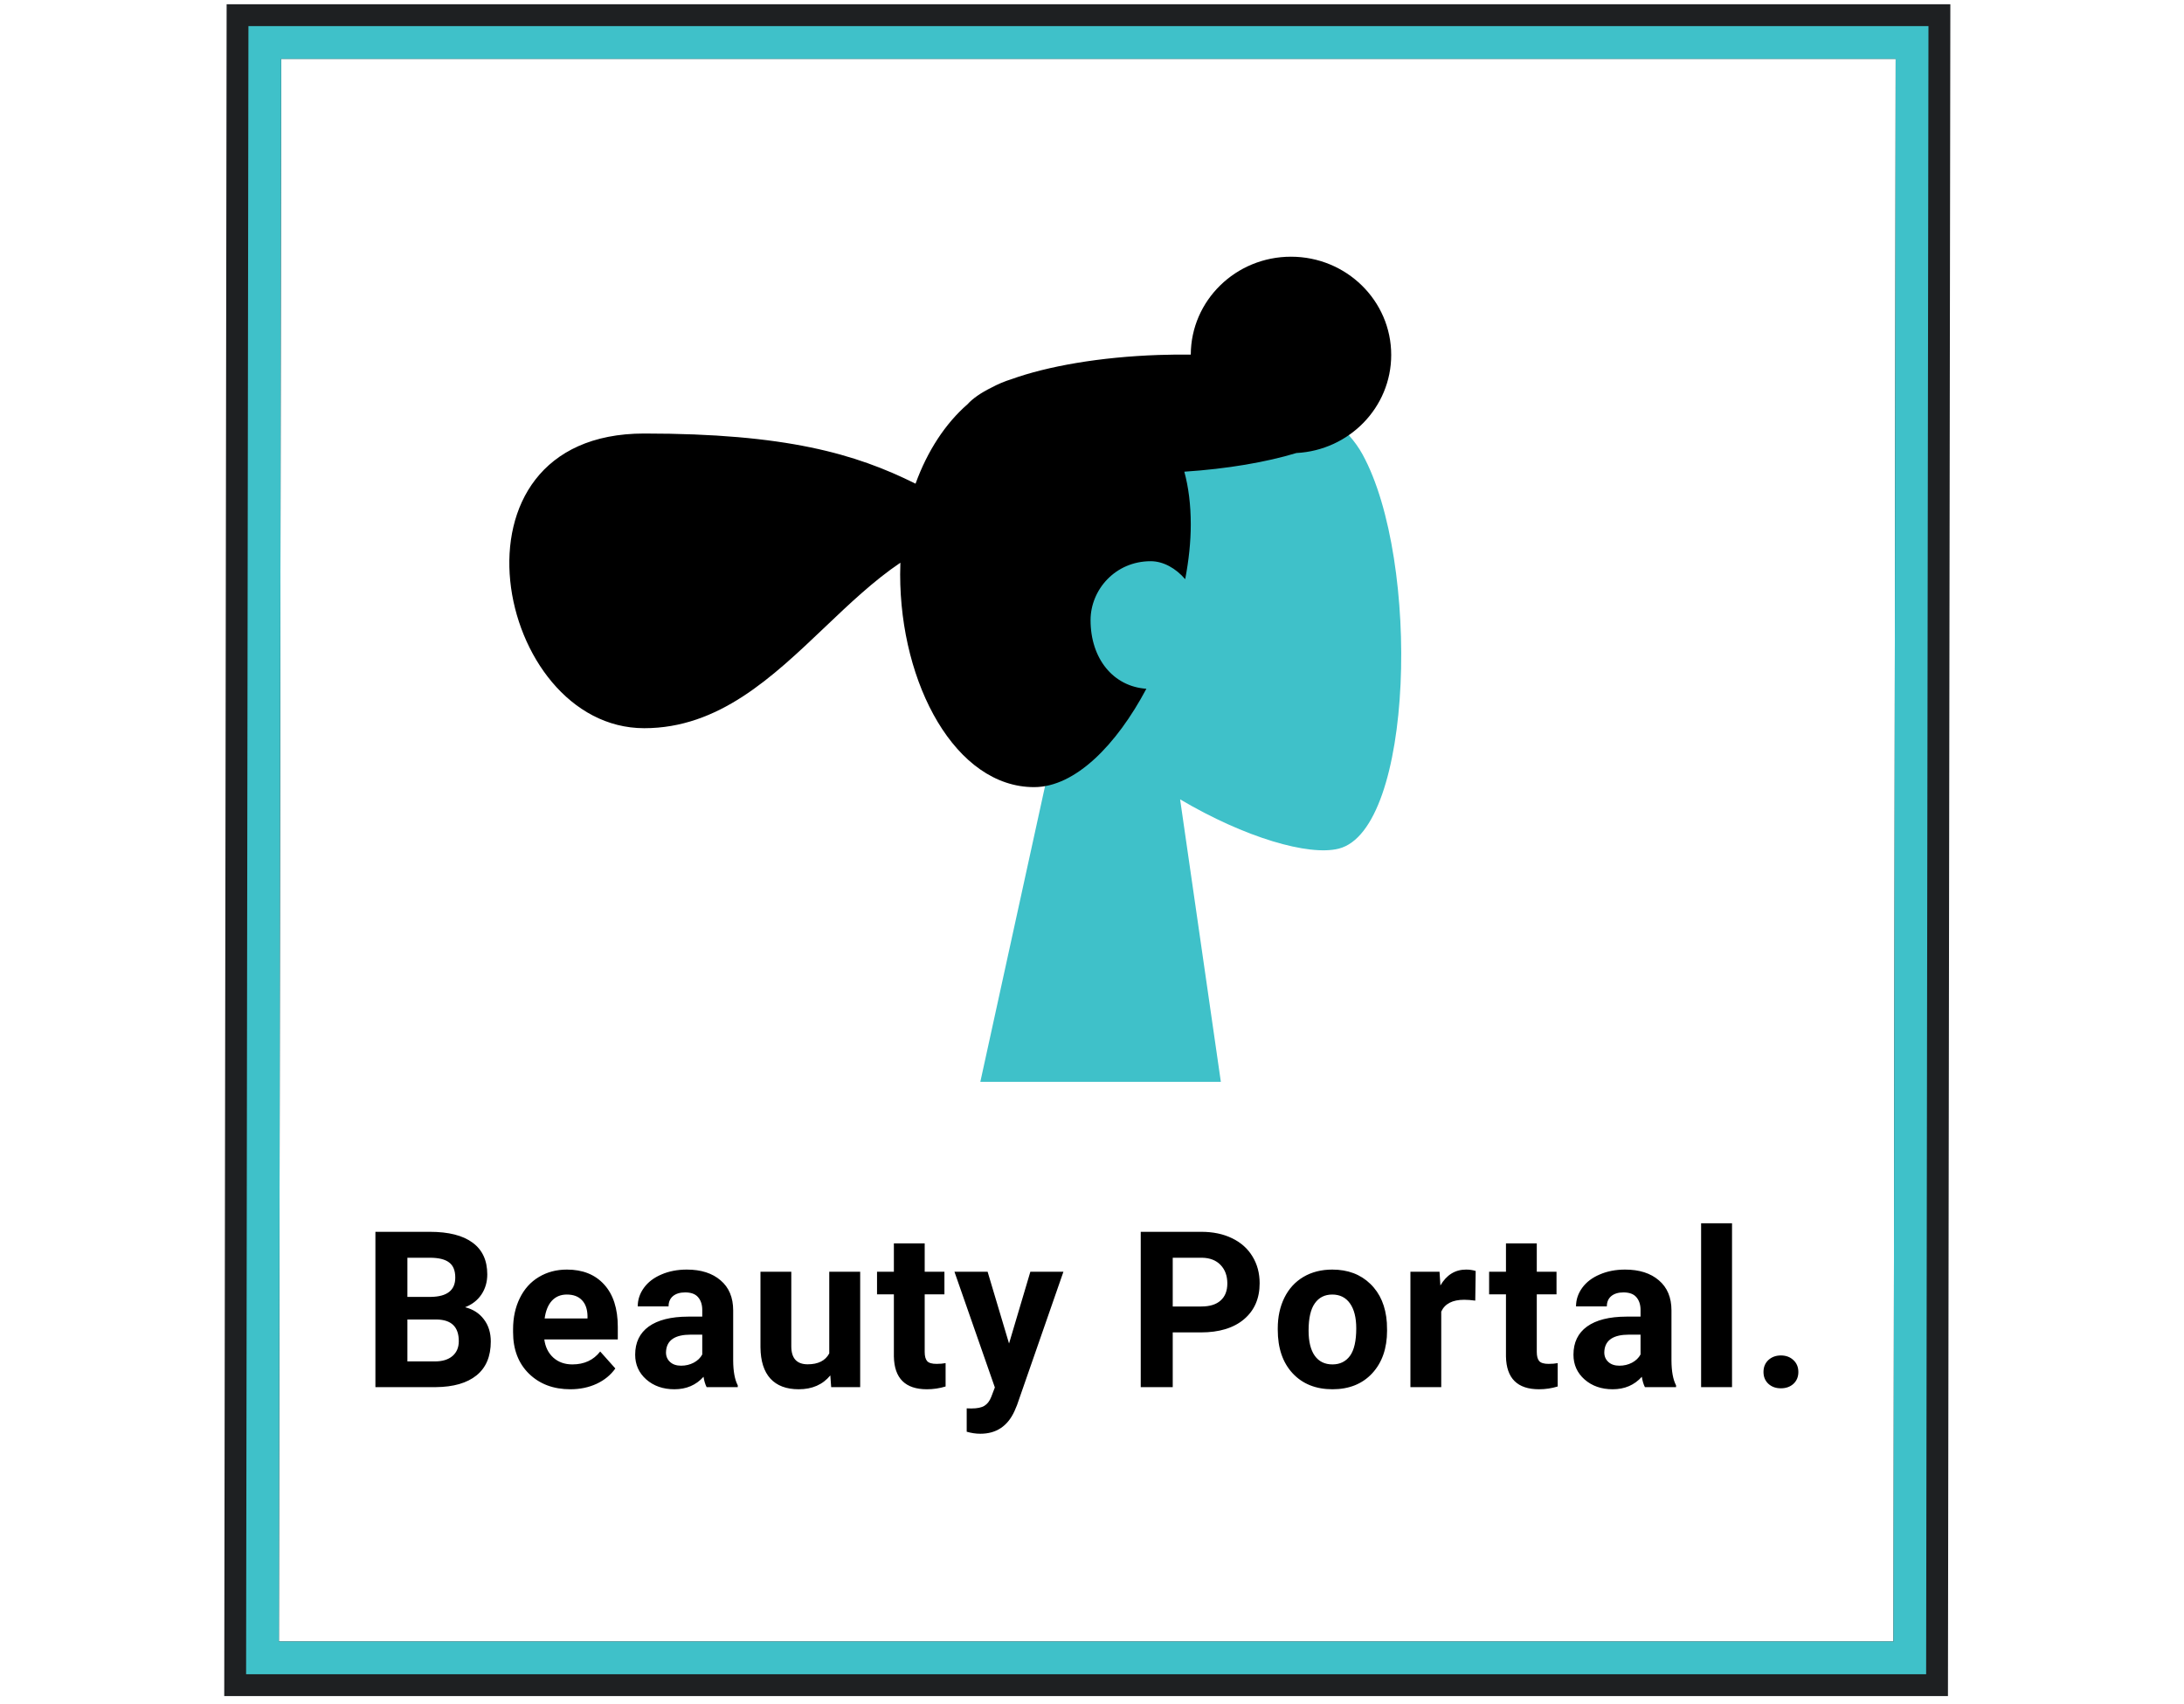
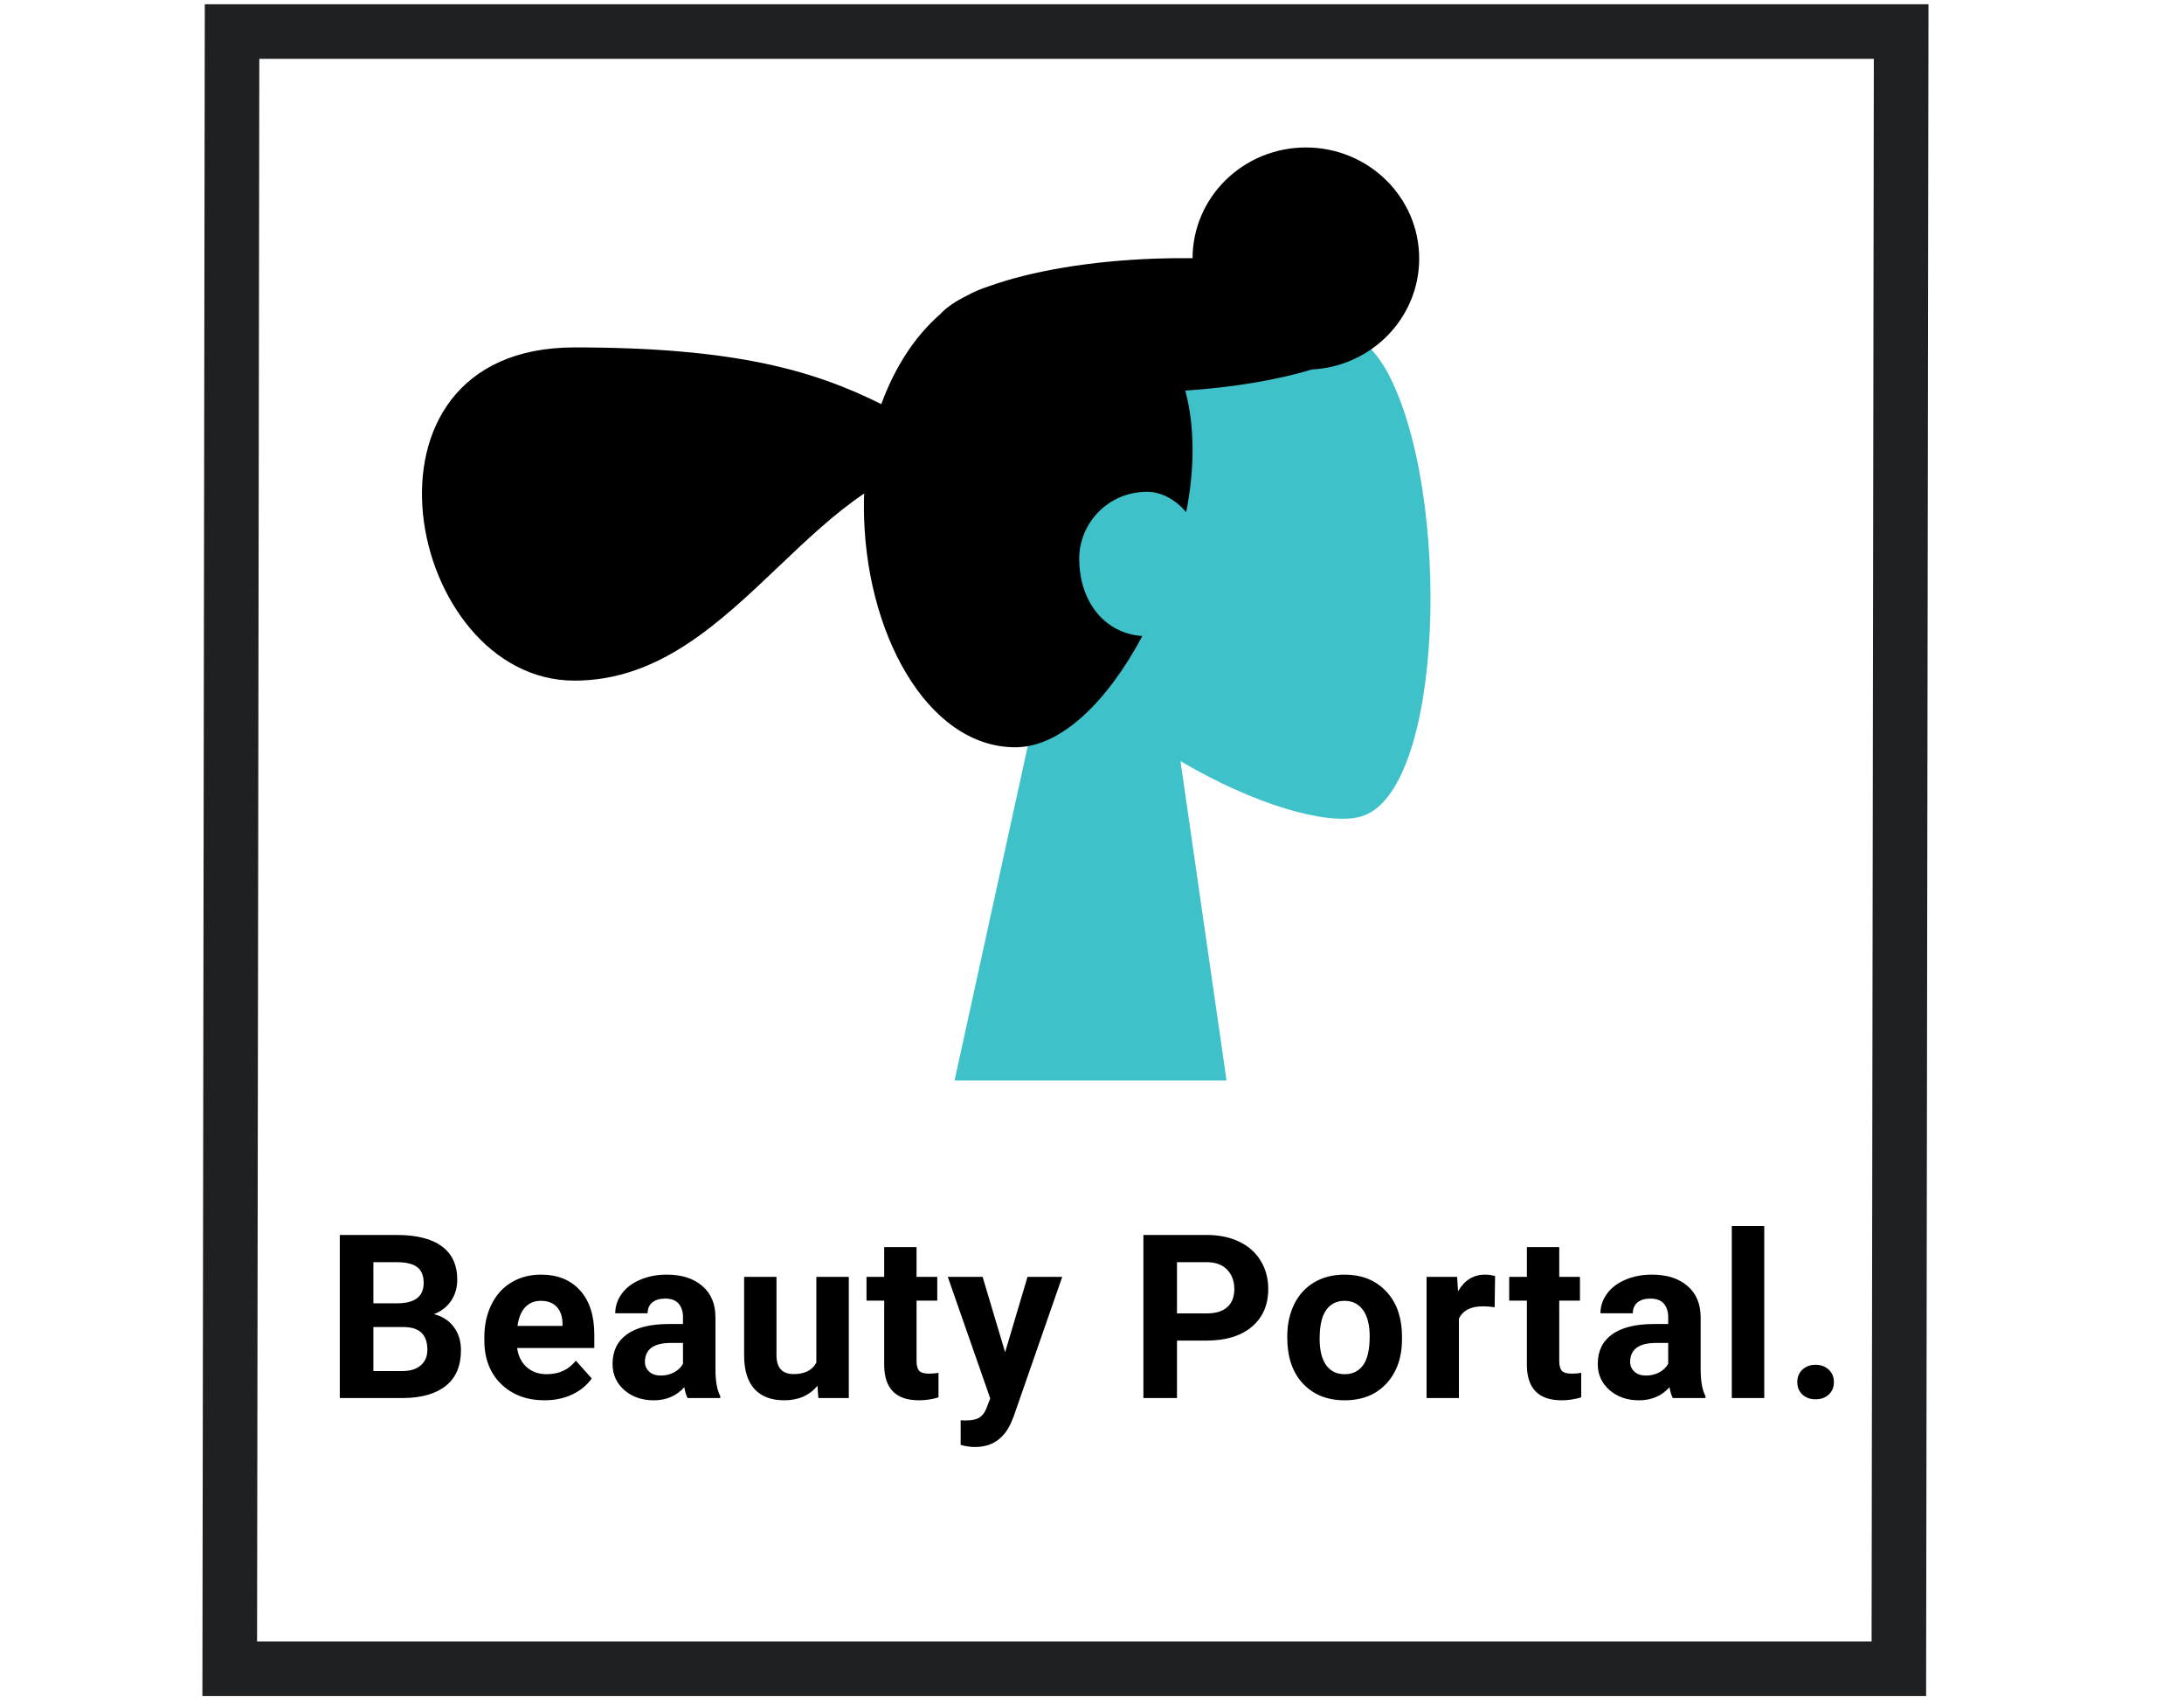
<svg xmlns="http://www.w3.org/2000/svg" width="200" height="156" viewBox="0 0 200 156" fill="none">
-   <path d="M34.378 126.991V112.772H39.358C41.084 112.772 42.392 113.104 43.284 113.768C44.176 114.426 44.622 115.392 44.622 116.668C44.622 117.365 44.443 117.98 44.085 118.514C43.727 119.042 43.229 119.429 42.591 119.676C43.32 119.859 43.893 120.226 44.309 120.78C44.733 121.333 44.944 122.01 44.944 122.811C44.944 124.178 44.508 125.213 43.636 125.917C42.763 126.62 41.52 126.978 39.905 126.991H34.378ZM37.307 120.799V124.637H39.817C40.507 124.637 41.044 124.474 41.429 124.149C41.819 123.817 42.014 123.361 42.014 122.782C42.014 121.48 41.341 120.819 39.993 120.799H37.307ZM37.307 118.729H39.475C40.953 118.703 41.692 118.114 41.692 116.961C41.692 116.317 41.504 115.855 41.126 115.575C40.755 115.288 40.166 115.145 39.358 115.145H37.307V118.729ZM52.229 127.186C50.679 127.186 49.416 126.711 48.44 125.76C47.47 124.81 46.985 123.543 46.985 121.961V121.688C46.985 120.627 47.19 119.68 47.6 118.846C48.01 118.006 48.59 117.362 49.338 116.913C50.094 116.457 50.953 116.229 51.916 116.229C53.362 116.229 54.498 116.685 55.325 117.596C56.158 118.508 56.575 119.8 56.575 121.473V122.626H49.846C49.937 123.316 50.211 123.869 50.666 124.286C51.129 124.702 51.711 124.911 52.414 124.911C53.502 124.911 54.351 124.517 54.963 123.729L56.35 125.282C55.927 125.881 55.354 126.349 54.631 126.688C53.909 127.02 53.108 127.186 52.229 127.186ZM51.907 118.514C51.347 118.514 50.891 118.703 50.539 119.081C50.194 119.458 49.973 119.999 49.876 120.702H53.801V120.477C53.788 119.852 53.619 119.37 53.293 119.032C52.968 118.687 52.506 118.514 51.907 118.514ZM64.709 126.991C64.579 126.737 64.484 126.421 64.426 126.043C63.742 126.805 62.854 127.186 61.76 127.186C60.725 127.186 59.865 126.887 59.182 126.288C58.505 125.689 58.166 124.933 58.166 124.022C58.166 122.902 58.58 122.043 59.406 121.444C60.24 120.845 61.441 120.542 63.01 120.536H64.309V119.93C64.309 119.442 64.182 119.051 63.928 118.758C63.68 118.465 63.286 118.319 62.746 118.319C62.271 118.319 61.897 118.433 61.623 118.661C61.356 118.889 61.223 119.201 61.223 119.598H58.401C58.401 118.986 58.589 118.42 58.967 117.899C59.344 117.378 59.878 116.971 60.568 116.678C61.258 116.379 62.033 116.229 62.893 116.229C64.195 116.229 65.227 116.558 65.988 117.215C66.757 117.866 67.141 118.784 67.141 119.969V124.549C67.147 125.552 67.287 126.31 67.561 126.825V126.991H64.709ZM62.375 125.028C62.792 125.028 63.176 124.937 63.527 124.754C63.879 124.566 64.139 124.315 64.309 124.002V122.186H63.254C61.841 122.186 61.089 122.674 60.998 123.651L60.988 123.817C60.988 124.168 61.112 124.458 61.359 124.686C61.607 124.914 61.945 125.028 62.375 125.028ZM76.037 125.917C75.34 126.763 74.377 127.186 73.146 127.186C72.013 127.186 71.147 126.861 70.549 126.21C69.956 125.558 69.653 124.605 69.64 123.348V116.424H72.463V123.251C72.463 124.351 72.964 124.901 73.966 124.901C74.924 124.901 75.581 124.569 75.939 123.905V116.424H78.771V126.991H76.115L76.037 125.917ZM84.679 113.827V116.424H86.486V118.495H84.679V123.768C84.679 124.159 84.754 124.439 84.904 124.608C85.053 124.777 85.34 124.862 85.763 124.862C86.076 124.862 86.352 124.839 86.593 124.793V126.932C86.04 127.101 85.47 127.186 84.884 127.186C82.905 127.186 81.896 126.187 81.857 124.188V118.495H80.314V116.424H81.857V113.827H84.679ZM92.403 122.997L94.356 116.424H97.384L93.136 128.631L92.901 129.188C92.27 130.568 91.228 131.258 89.776 131.258C89.366 131.258 88.949 131.196 88.526 131.073V128.934L88.956 128.944C89.49 128.944 89.887 128.862 90.147 128.7C90.414 128.537 90.623 128.267 90.772 127.889L91.104 127.02L87.403 116.424H90.44L92.403 122.997ZM107.393 121.981V126.991H104.463V112.772H110.01C111.078 112.772 112.015 112.967 112.822 113.358C113.636 113.749 114.261 114.305 114.697 115.028C115.134 115.744 115.352 116.561 115.352 117.479C115.352 118.872 114.873 119.973 113.916 120.78C112.966 121.581 111.647 121.981 109.961 121.981H107.393ZM107.393 119.608H110.01C110.785 119.608 111.374 119.426 111.777 119.061C112.188 118.696 112.393 118.176 112.393 117.499C112.393 116.802 112.188 116.239 111.777 115.809C111.367 115.379 110.801 115.158 110.078 115.145H107.393V119.608ZM117.011 121.61C117.011 120.562 117.213 119.627 117.617 118.807C118.021 117.987 118.6 117.352 119.355 116.903C120.117 116.454 120.999 116.229 122.002 116.229C123.427 116.229 124.59 116.665 125.488 117.538C126.393 118.41 126.897 119.595 127.002 121.092L127.021 121.815C127.021 123.436 126.569 124.738 125.664 125.721C124.759 126.698 123.545 127.186 122.021 127.186C120.498 127.186 119.28 126.698 118.369 125.721C117.464 124.745 117.011 123.417 117.011 121.737V121.61ZM119.834 121.815C119.834 122.818 120.022 123.586 120.4 124.12C120.778 124.647 121.318 124.911 122.021 124.911C122.705 124.911 123.239 124.65 123.623 124.129C124.007 123.602 124.199 122.762 124.199 121.61C124.199 120.627 124.007 119.865 123.623 119.325C123.239 118.784 122.698 118.514 122.002 118.514C121.312 118.514 120.778 118.784 120.4 119.325C120.022 119.859 119.834 120.689 119.834 121.815ZM135.097 119.071C134.713 119.019 134.374 118.993 134.081 118.993C133.014 118.993 132.314 119.354 131.982 120.077V126.991H129.159V116.424H131.825L131.904 117.684C132.47 116.714 133.255 116.229 134.257 116.229C134.57 116.229 134.863 116.271 135.136 116.356L135.097 119.071ZM140.731 113.827V116.424H142.538V118.495H140.731V123.768C140.731 124.159 140.806 124.439 140.956 124.608C141.106 124.777 141.392 124.862 141.815 124.862C142.128 124.862 142.405 124.839 142.645 124.793V126.932C142.092 127.101 141.522 127.186 140.936 127.186C138.957 127.186 137.948 126.187 137.909 124.188V118.495H136.366V116.424H137.909V113.827H140.731ZM150.633 126.991C150.503 126.737 150.409 126.421 150.35 126.043C149.666 126.805 148.778 127.186 147.684 127.186C146.649 127.186 145.79 126.887 145.106 126.288C144.429 125.689 144.09 124.933 144.09 124.022C144.09 122.902 144.504 122.043 145.331 121.444C146.164 120.845 147.365 120.542 148.934 120.536H150.233V119.93C150.233 119.442 150.106 119.051 149.852 118.758C149.605 118.465 149.211 118.319 148.67 118.319C148.195 118.319 147.821 118.433 147.547 118.661C147.28 118.889 147.147 119.201 147.147 119.598H144.325C144.325 118.986 144.513 118.42 144.891 117.899C145.269 117.378 145.803 116.971 146.493 116.678C147.183 116.379 147.958 116.229 148.817 116.229C150.119 116.229 151.151 116.558 151.913 117.215C152.681 117.866 153.065 118.784 153.065 119.969V124.549C153.071 125.552 153.211 126.31 153.485 126.825V126.991H150.633ZM148.299 125.028C148.716 125.028 149.1 124.937 149.452 124.754C149.803 124.566 150.064 124.315 150.233 124.002V122.186H149.178C147.765 122.186 147.013 122.674 146.922 123.651L146.913 123.817C146.913 124.168 147.036 124.458 147.284 124.686C147.531 124.914 147.87 125.028 148.299 125.028ZM158.611 126.991H155.779V111.991H158.611V126.991ZM161.492 125.604C161.492 125.155 161.642 124.79 161.941 124.51C162.247 124.23 162.628 124.09 163.084 124.09C163.546 124.09 163.927 124.23 164.226 124.51C164.532 124.79 164.685 125.155 164.685 125.604C164.685 126.047 164.536 126.408 164.236 126.688C163.937 126.961 163.552 127.098 163.084 127.098C162.621 127.098 162.241 126.961 161.941 126.688C161.642 126.408 161.492 126.047 161.492 125.604Z" fill="black" />
-   <path fill-rule="evenodd" clip-rule="evenodd" d="M108.068 73.18C114.011 76.69 119.85 78.386 122.591 77.694C129.464 75.958 130.096 51.32 124.778 41.607C119.46 31.893 92.121 27.66 90.743 46.905C90.265 53.584 93.127 59.545 97.356 64.409L89.774 99.039H111.799L108.068 73.18Z" fill="#3FC1C9" />
-   <path fill-rule="evenodd" clip-rule="evenodd" d="M127.4 32.493C127.4 37.296 123.557 41.22 118.72 41.473C115.953 42.31 112.398 42.924 108.455 43.183C108.837 44.594 109.045 46.196 109.045 48.007C109.045 49.606 108.865 51.302 108.534 53.024C107.679 52.028 106.535 51.378 105.375 51.378C102.128 51.378 99.868 53.995 99.868 56.774C99.868 60.3 101.946 62.851 104.979 63.055C102.248 68.193 98.47 72.061 94.697 72.061C87.529 72.061 82.432 62.67 82.432 52.574C82.432 52.219 82.439 51.867 82.453 51.517C80.027 53.148 77.778 55.287 75.514 57.441L75.514 57.442C70.702 62.019 65.817 66.666 58.995 66.666C45.345 66.666 39.924 39.688 58.995 39.688C71.964 39.688 78.343 41.541 83.841 44.281C84.926 41.285 86.579 38.766 88.601 37.008C89.087 36.471 89.832 35.958 90.794 35.483C91.383 35.167 91.992 34.91 92.618 34.716C95.934 33.522 100.736 32.68 106.1 32.497C107.102 32.463 108.086 32.453 109.046 32.465C109.061 27.512 113.164 23.501 118.223 23.501C123.291 23.501 127.4 27.527 127.4 32.493Z" fill="black" />
-   <rect x="-2.496" y="-2.5" width="152.849" height="149.886" transform="matrix(1 0 -0.00141582 0.999999 25.7429 5.38882)" stroke="#1E2022" stroke-width="5" />
-   <rect x="-1.498" y="-1.5" width="150.849" height="147.886" transform="matrix(1 0 -0.00141582 0.999999 25.7443 5.38882)" stroke="#3FC1C9" stroke-width="3" />
+   <path d="M31.117 127.991V113.061H36.346C38.158 113.061 39.532 113.41 40.468 114.107C41.405 114.797 41.873 115.813 41.873 117.152C41.873 117.884 41.685 118.53 41.309 119.09C40.933 119.644 40.41 120.051 39.74 120.311C40.506 120.502 41.108 120.888 41.545 121.469C41.989 122.05 42.212 122.761 42.212 123.602C42.212 125.038 41.754 126.125 40.838 126.863C39.922 127.601 38.616 127.977 36.921 127.991H31.117ZM34.193 121.49V125.52H36.828C37.553 125.52 38.117 125.349 38.52 125.007C38.93 124.658 39.136 124.18 39.136 123.571C39.136 122.204 38.428 121.51 37.013 121.49H34.193ZM34.193 119.316H36.469C38.021 119.289 38.797 118.67 38.797 117.46C38.797 116.783 38.599 116.298 38.202 116.004C37.813 115.703 37.194 115.553 36.346 115.553H34.193V119.316ZM49.861 128.196C48.234 128.196 46.908 127.697 45.882 126.699C44.864 125.701 44.354 124.371 44.354 122.71V122.423C44.354 121.309 44.57 120.314 45 119.439C45.431 118.557 46.039 117.88 46.825 117.409C47.618 116.93 48.521 116.691 49.533 116.691C51.05 116.691 52.243 117.169 53.111 118.126C53.986 119.084 54.424 120.44 54.424 122.197V123.407H47.359C47.454 124.132 47.742 124.713 48.22 125.15C48.705 125.588 49.317 125.807 50.056 125.807C51.197 125.807 52.089 125.393 52.732 124.566L54.188 126.196C53.743 126.825 53.142 127.317 52.383 127.673C51.624 128.022 50.783 128.196 49.861 128.196ZM49.522 119.09C48.934 119.09 48.456 119.289 48.087 119.685C47.724 120.082 47.492 120.649 47.389 121.387H51.512V121.151C51.498 120.495 51.32 119.989 50.978 119.634C50.637 119.272 50.151 119.09 49.522 119.09ZM62.965 127.991C62.828 127.724 62.729 127.393 62.667 126.996C61.95 127.796 61.017 128.196 59.868 128.196C58.781 128.196 57.879 127.881 57.161 127.252C56.45 126.624 56.095 125.831 56.095 124.874C56.095 123.698 56.529 122.795 57.397 122.167C58.272 121.538 59.533 121.22 61.181 121.213H62.544V120.577C62.544 120.064 62.411 119.654 62.145 119.347C61.885 119.039 61.471 118.885 60.904 118.885C60.405 118.885 60.012 119.005 59.724 119.244C59.444 119.483 59.304 119.812 59.304 120.229H56.341C56.341 119.586 56.539 118.991 56.935 118.444C57.332 117.897 57.892 117.47 58.617 117.163C59.342 116.848 60.155 116.691 61.057 116.691C62.425 116.691 63.508 117.036 64.308 117.727C65.115 118.41 65.518 119.374 65.518 120.618V125.427C65.525 126.48 65.672 127.276 65.959 127.816V127.991H62.965ZM60.514 125.93C60.952 125.93 61.355 125.834 61.724 125.643C62.093 125.444 62.367 125.181 62.544 124.853V122.946H61.437C59.953 122.946 59.164 123.459 59.068 124.484L59.058 124.658C59.058 125.027 59.188 125.332 59.448 125.571C59.707 125.81 60.063 125.93 60.514 125.93ZM74.859 126.863C74.127 127.751 73.116 128.196 71.824 128.196C70.634 128.196 69.725 127.854 69.096 127.17C68.474 126.487 68.156 125.485 68.143 124.166V116.896H71.106V124.064C71.106 125.219 71.632 125.796 72.685 125.796C73.69 125.796 74.38 125.448 74.756 124.751V116.896H77.73V127.991H74.941L74.859 126.863ZM83.933 114.168V116.896H85.83V119.07H83.933V124.607C83.933 125.017 84.012 125.311 84.169 125.489C84.326 125.667 84.627 125.755 85.071 125.755C85.4 125.755 85.69 125.731 85.943 125.684V127.929C85.362 128.107 84.764 128.196 84.148 128.196C82.07 128.196 81.011 127.147 80.97 125.048V119.07H79.35V116.896H80.97V114.168H83.933ZM92.044 123.797L94.094 116.896H97.273L92.813 129.713L92.567 130.298C91.903 131.747 90.81 132.472 89.285 132.472C88.855 132.472 88.417 132.407 87.973 132.277V130.031L88.424 130.042C88.984 130.042 89.401 129.956 89.675 129.785C89.955 129.614 90.174 129.331 90.331 128.934L90.68 128.022L86.794 116.896H89.983L92.044 123.797ZM107.783 122.73V127.991H104.706V113.061H110.531C111.652 113.061 112.636 113.266 113.484 113.676C114.338 114.086 114.994 114.671 115.452 115.43C115.91 116.182 116.139 117.04 116.139 118.003C116.139 119.466 115.637 120.622 114.632 121.469C113.634 122.31 112.25 122.73 110.479 122.73H107.783ZM107.783 120.239H110.531C111.344 120.239 111.963 120.047 112.387 119.665C112.817 119.282 113.033 118.735 113.033 118.024C113.033 117.293 112.817 116.701 112.387 116.25C111.956 115.799 111.361 115.566 110.602 115.553H107.783V120.239ZM117.882 122.341C117.882 121.24 118.094 120.259 118.518 119.398C118.942 118.537 119.55 117.87 120.343 117.398C121.143 116.927 122.069 116.691 123.122 116.691C124.619 116.691 125.839 117.149 126.783 118.065C127.733 118.981 128.263 120.225 128.372 121.797L128.392 122.556C128.392 124.258 127.917 125.626 126.967 126.658C126.017 127.683 124.742 128.196 123.142 128.196C121.543 128.196 120.265 127.683 119.308 126.658C118.357 125.632 117.882 124.238 117.882 122.474V122.341ZM120.846 122.556C120.846 123.609 121.044 124.416 121.44 124.976C121.837 125.53 122.404 125.807 123.142 125.807C123.86 125.807 124.421 125.533 124.824 124.986C125.227 124.433 125.429 123.551 125.429 122.341C125.429 121.309 125.227 120.509 124.824 119.941C124.421 119.374 123.853 119.09 123.122 119.09C122.397 119.09 121.837 119.374 121.44 119.941C121.044 120.502 120.846 121.374 120.846 122.556ZM136.872 119.675C136.469 119.62 136.113 119.593 135.806 119.593C134.685 119.593 133.95 119.972 133.601 120.731V127.991H130.638V116.896H133.437L133.519 118.219C134.114 117.2 134.937 116.691 135.99 116.691C136.318 116.691 136.626 116.735 136.913 116.824L136.872 119.675ZM142.788 114.168V116.896H144.685V119.07H142.788V124.607C142.788 125.017 142.867 125.311 143.024 125.489C143.181 125.667 143.482 125.755 143.926 125.755C144.254 125.755 144.545 125.731 144.798 125.684V127.929C144.217 128.107 143.619 128.196 143.003 128.196C140.925 128.196 139.866 127.147 139.825 125.048V119.07H138.205V116.896H139.825V114.168H142.788ZM153.185 127.991C153.048 127.724 152.949 127.393 152.888 126.996C152.17 127.796 151.237 128.196 150.089 128.196C149.002 128.196 148.099 127.881 147.381 127.252C146.671 126.624 146.315 125.831 146.315 124.874C146.315 123.698 146.749 122.795 147.617 122.167C148.492 121.538 149.754 121.22 151.401 121.213H152.765V120.577C152.765 120.064 152.631 119.654 152.365 119.347C152.105 119.039 151.692 118.885 151.124 118.885C150.625 118.885 150.232 119.005 149.945 119.244C149.665 119.483 149.525 119.812 149.525 120.229H146.561C146.561 119.586 146.759 118.991 147.156 118.444C147.552 117.897 148.113 117.47 148.838 117.163C149.562 116.848 150.376 116.691 151.278 116.691C152.645 116.691 153.729 117.036 154.528 117.727C155.335 118.41 155.738 119.374 155.738 120.618V125.427C155.745 126.48 155.892 127.276 156.179 127.816V127.991H153.185ZM150.735 125.93C151.172 125.93 151.575 125.834 151.944 125.643C152.314 125.444 152.587 125.181 152.765 124.853V122.946H151.657C150.174 122.946 149.384 123.459 149.289 124.484L149.278 124.658C149.278 125.027 149.408 125.332 149.668 125.571C149.928 125.81 150.283 125.93 150.735 125.93ZM161.562 127.991H158.589V112.241H161.562V127.991ZM164.587 126.535C164.587 126.063 164.744 125.68 165.058 125.386C165.38 125.092 165.78 124.945 166.258 124.945C166.743 124.945 167.143 125.092 167.458 125.386C167.779 125.68 167.94 126.063 167.94 126.535C167.94 127 167.783 127.379 167.468 127.673C167.154 127.96 166.75 128.104 166.258 128.104C165.773 128.104 165.373 127.96 165.058 127.673C164.744 127.379 164.587 127 164.587 126.535Z" fill="black" />
+   <path fill-rule="evenodd" clip-rule="evenodd" d="M108.103 69.678C114.823 73.647 121.426 75.565 124.525 74.782C132.297 72.819 133.011 44.958 126.998 33.975C120.984 22.991 90.07 18.204 88.512 39.966C87.971 47.519 91.207 54.259 95.989 59.759L87.415 98.919H112.321L108.103 69.678Z" fill="#3FC1C9" />
+   <path fill-rule="evenodd" clip-rule="evenodd" d="M129.962 23.67C129.962 29.101 125.617 33.538 120.147 33.824C117.018 34.77 112.998 35.465 108.539 35.758C108.972 37.353 109.208 39.165 109.208 41.213C109.208 43.021 109.004 44.938 108.629 46.885C107.662 45.759 106.369 45.024 105.057 45.024C101.386 45.024 98.83 47.983 98.83 51.126C98.83 55.113 101.18 57.998 104.609 58.229C101.521 64.038 97.249 68.413 92.982 68.413C84.876 68.413 79.113 57.794 79.113 46.376C79.113 45.975 79.121 45.577 79.137 45.181C76.393 47.026 73.851 49.445 71.29 51.881C65.849 57.057 60.325 62.311 52.61 62.311C37.175 62.311 31.046 31.805 52.61 31.805C67.276 31.805 74.49 33.9 80.707 36.998C81.933 33.611 83.803 30.763 86.089 28.774C86.639 28.168 87.481 27.588 88.569 27.05C89.234 26.693 89.924 26.402 90.632 26.183C94.381 24.833 99.811 23.881 105.877 23.674C107.01 23.635 108.122 23.623 109.208 23.638C109.225 18.036 113.865 13.501 119.585 13.501C125.316 13.501 129.962 18.053 129.962 23.67Z" fill="black" />
+   <rect x="-2.496" y="-2.5" width="152.849" height="149.886" transform="matrix(1 0 -0.00141582 0.999999 23.7429 5.38882)" stroke="#1E2022" stroke-width="5" />
</svg>
